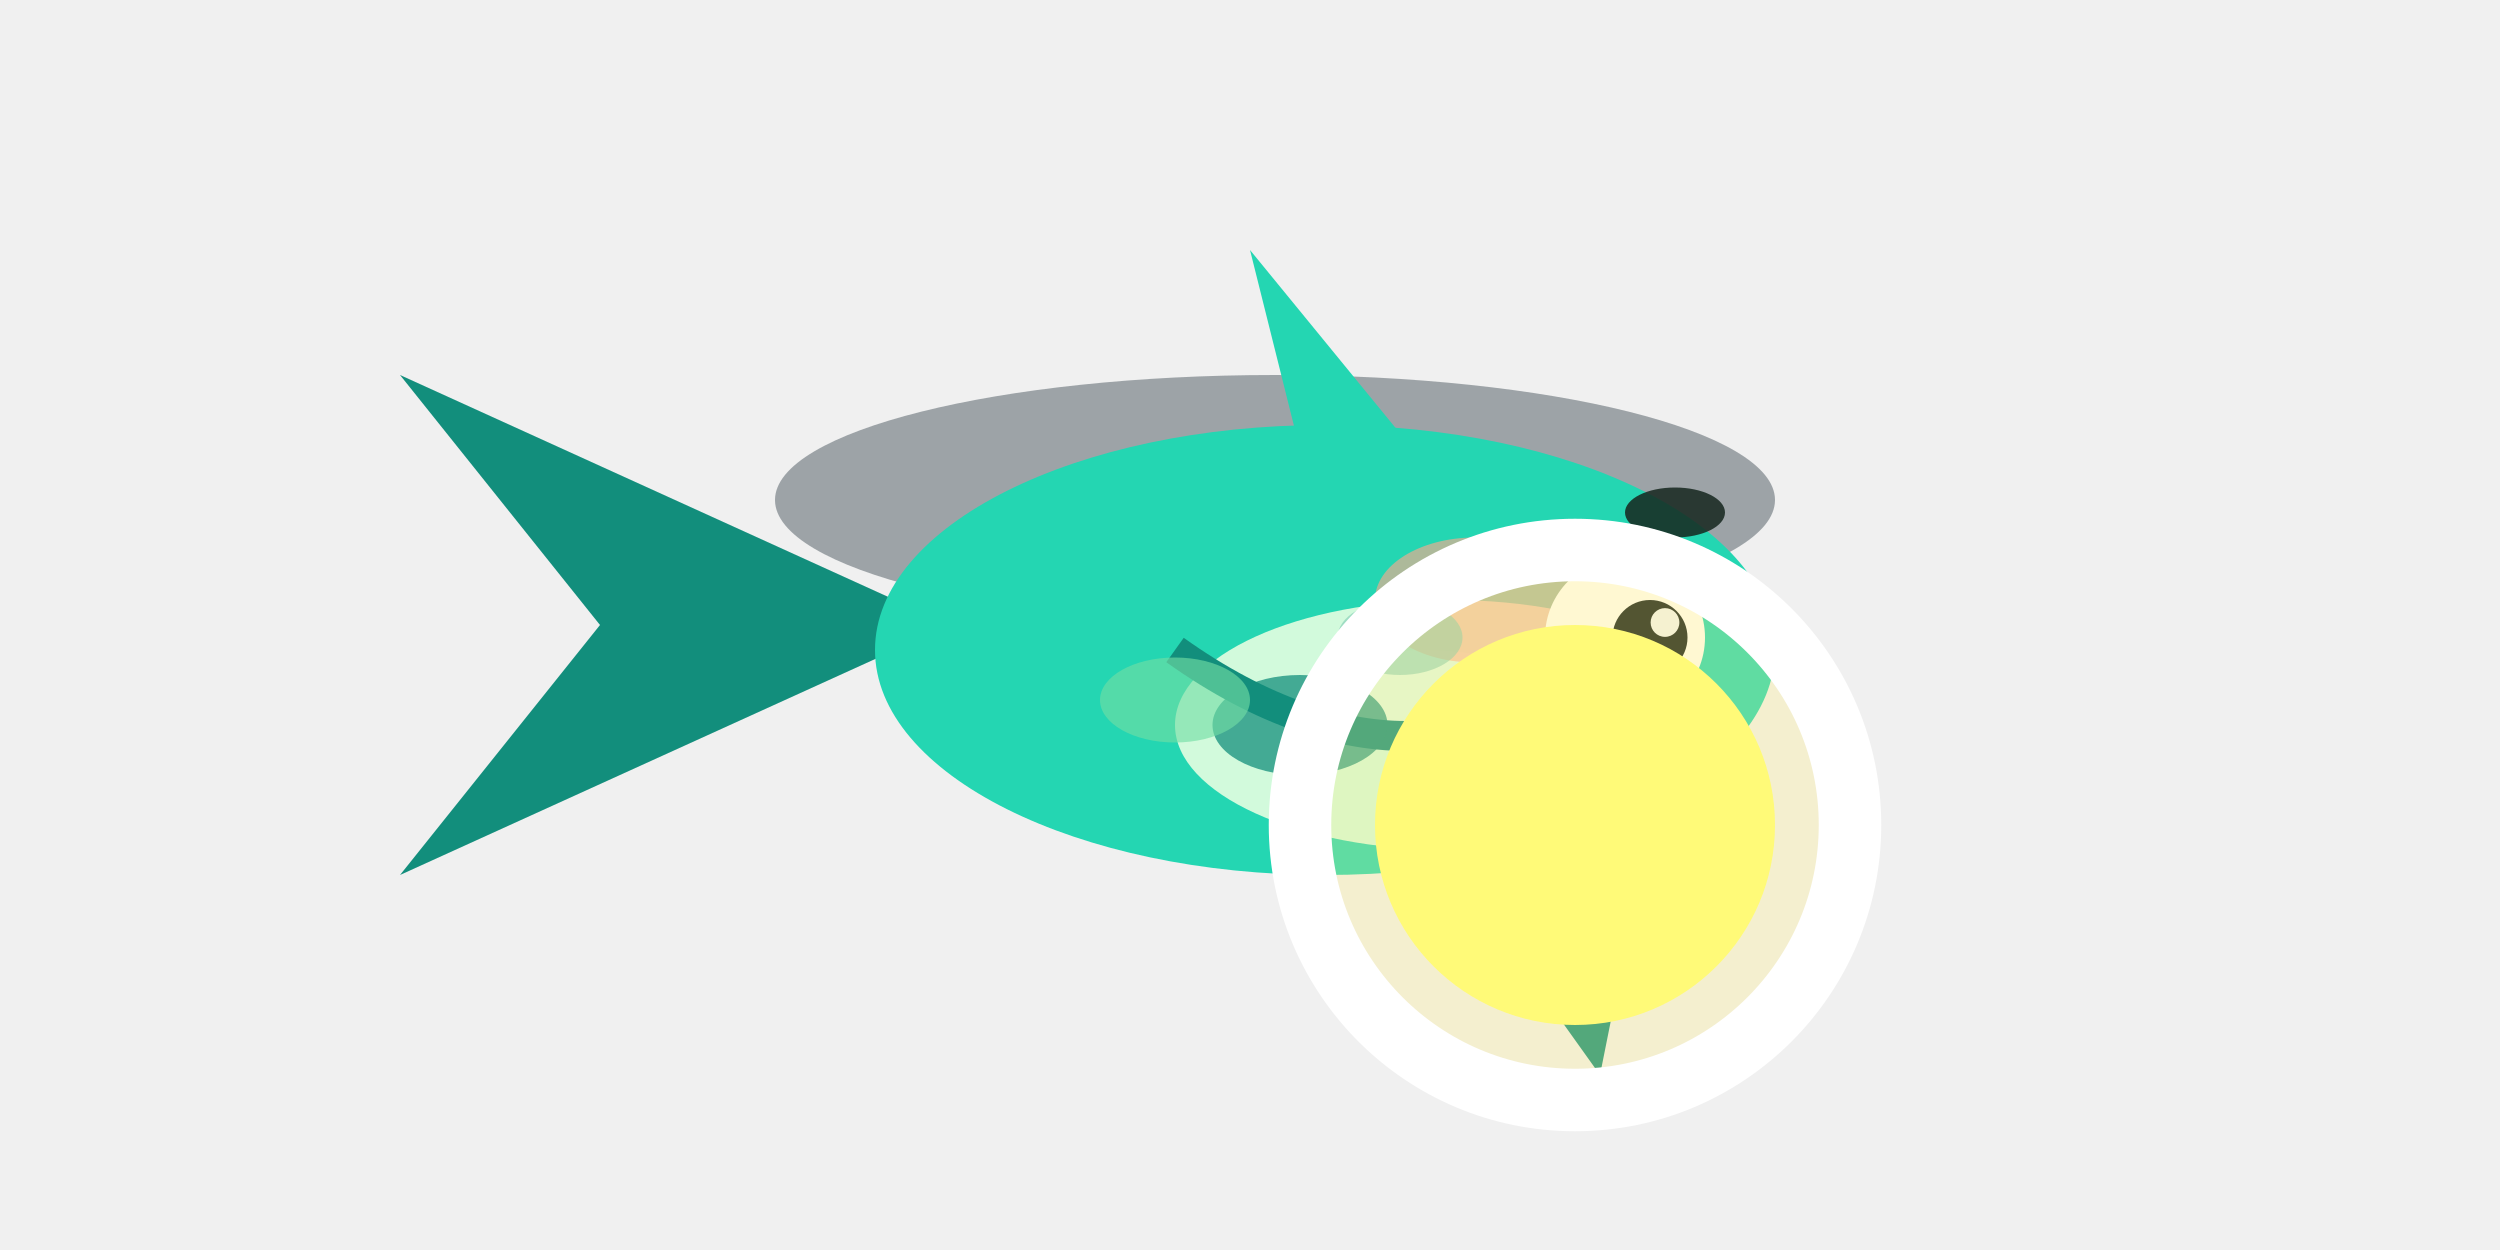
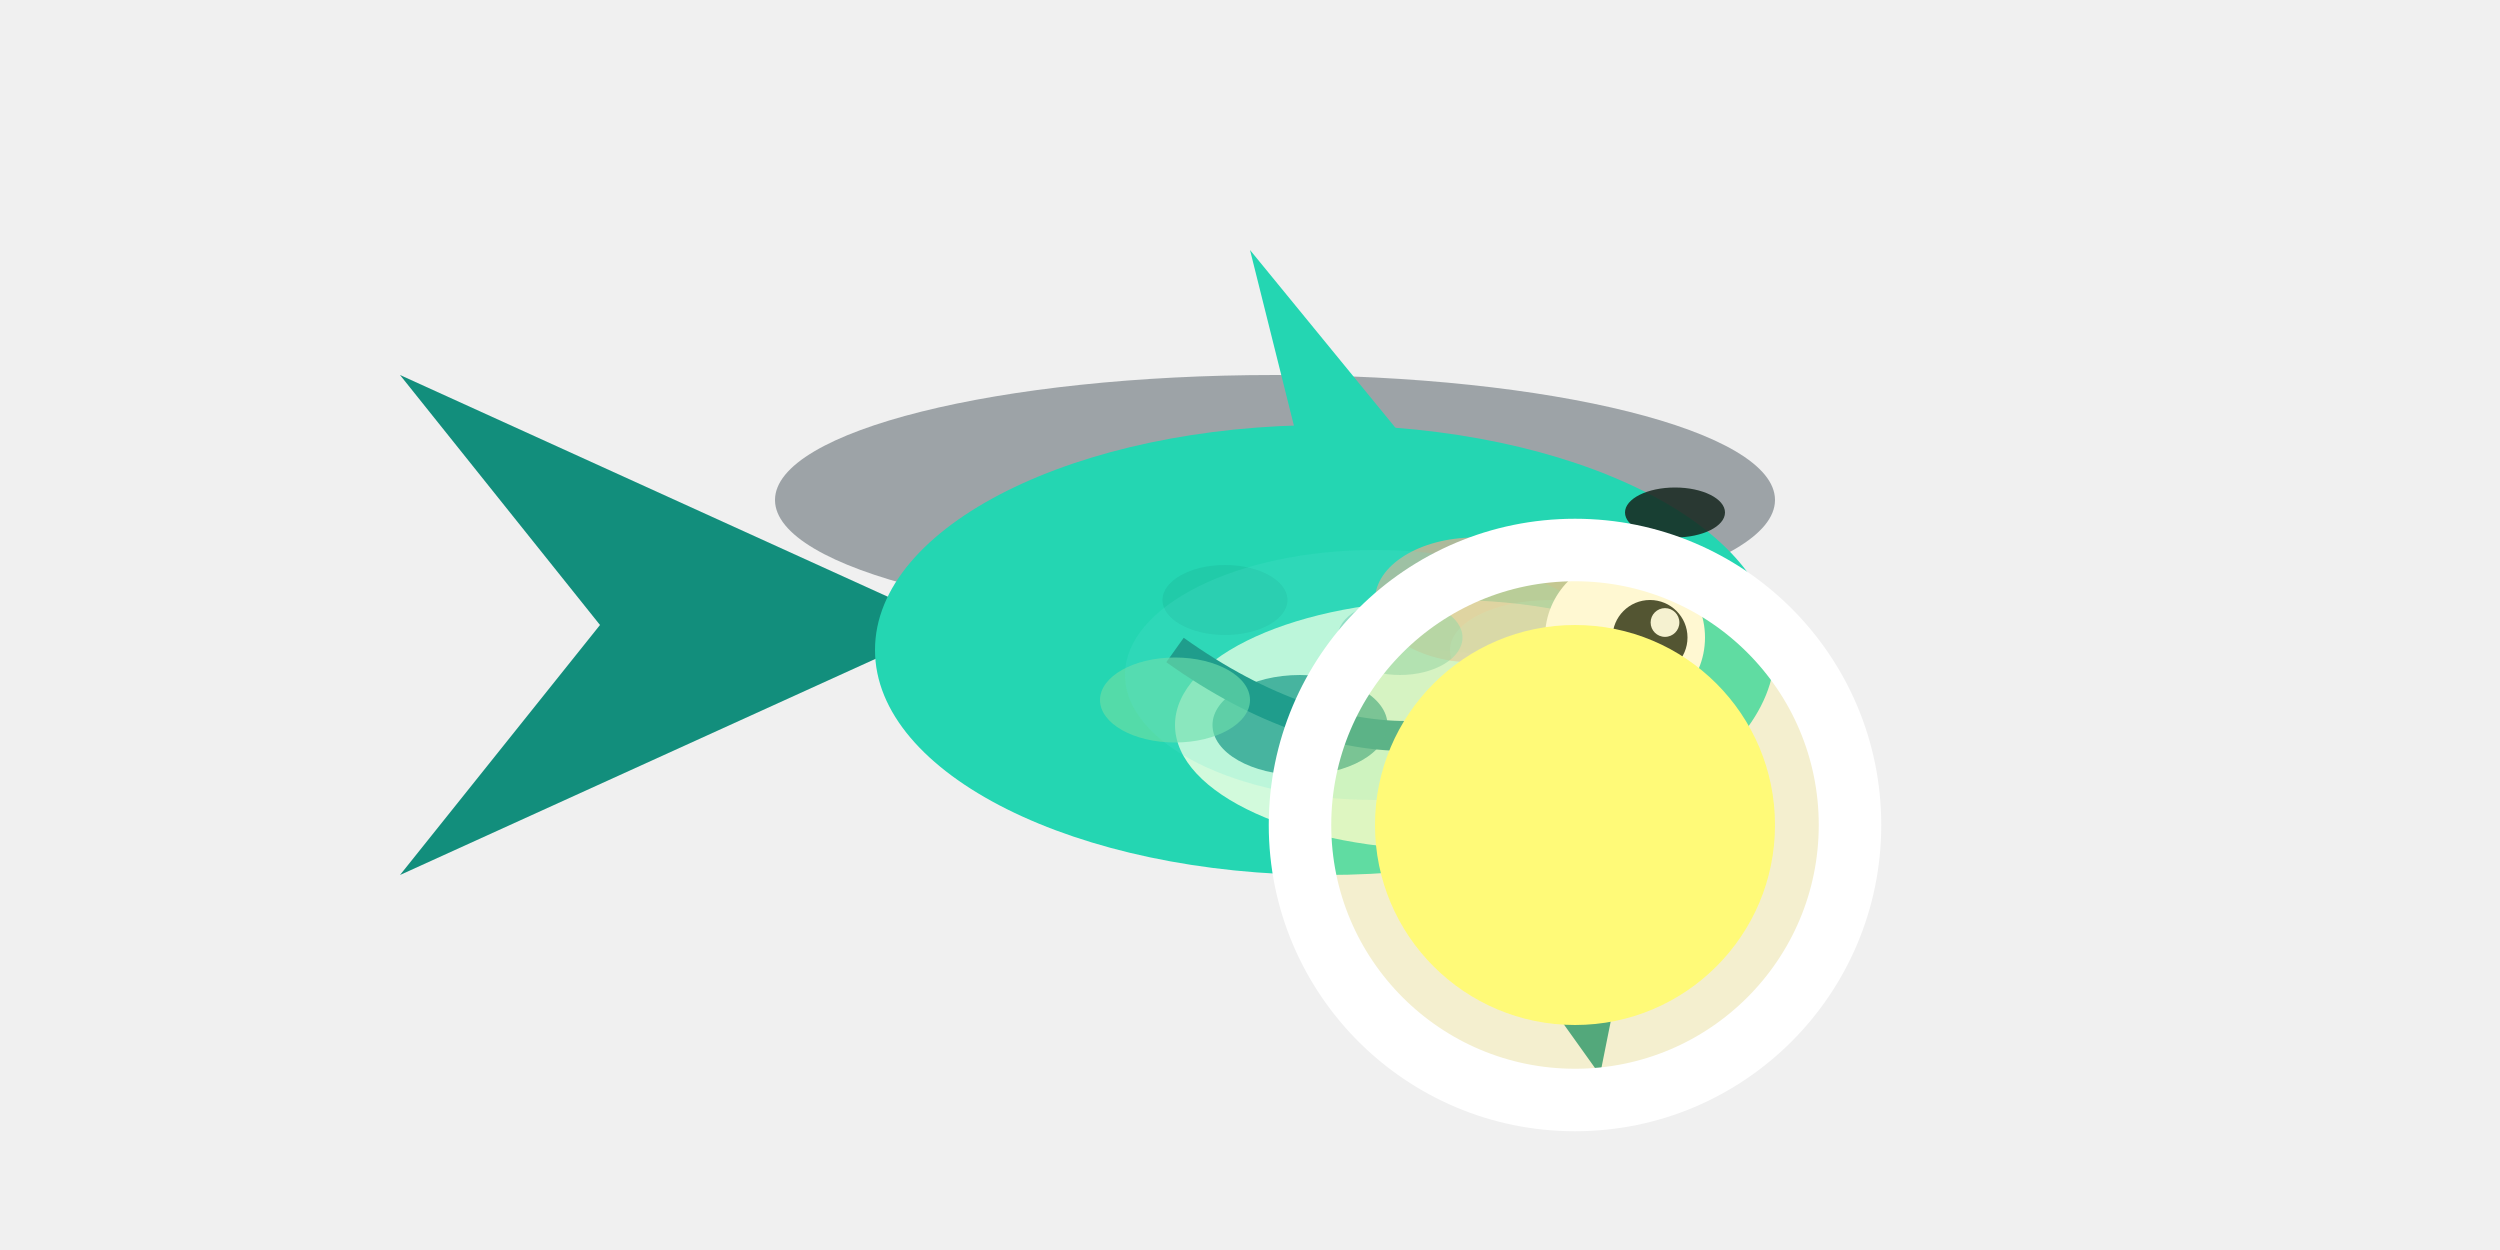
<svg xmlns="http://www.w3.org/2000/svg" viewBox="-80 -50 160 100" width="320" height="160">
  <ellipse cx="2" cy="-10" rx="40" ry="10" fill="rgba(8,24,36,0.353)" />
  <polygon points="-24,0 -68,-20 -52,0 -68,20" fill="#128e7c" />
  <polygon points="8,8 28,36 34,6" fill="#128e7c" />
  <polygon points="6,-6 0,-30 18,-8" fill="#24d6b2" />
  <ellipse cx="6" cy="2" rx="36" ry="18" fill="#24d6b2" />
  <ellipse cx="16" cy="8" rx="22" ry="10" fill="#d2fadc" />
  <ellipse cx="14" cy="6" rx="10" ry="4" fill="rgba(255,252,236,0.275)" />
  <ellipse cx="18" cy="-2" rx="8" ry="5" fill="rgba(255,168,140,0.627)" />
  <path d="M-6 2 C8 12, 20 10, 26 3" fill="none" stroke="#128e7c" stroke-width="2.4" />
  <ellipse cx="4" cy="8" rx="7" ry="4" fill="rgba(18,142,124,0.745)" />
  <ellipse cx="-6" cy="6" rx="6" ry="3.4" fill="rgba(113,222,165,0.627)" />
  <ellipse cx="12" cy="1" rx="5" ry="3" fill="rgba(124,201,177,0.588)" />
+   <ellipse cx="22" cy="5" rx="5" ry="2.6" fill="rgba(228,251,226,0.471)" />
+   <ellipse cx="-2" cy="-2" rx="5" ry="2.8" fill="rgba(31,192,162,0.510)" />
+   <ellipse cx="10" cy="4" rx="20" ry="10" fill="rgba(90,230,214,0.180)" />
+   <ellipse cx="24" cy="2" rx="8" ry="4" fill="rgba(160,255,240,0.141)" />
  <circle cx="30" cy="1" r="6.4" fill="#fffcf4" />
  <circle cx="32" cy="1" r="3" fill="#121c18" />
  <circle cx="33.2" cy="-0.2" r="1.15" fill="rgba(255,255,255,0.941)" />
  <ellipse cx="34" cy="-9" rx="4" ry="2" fill="rgba(22,40,32,0.863)" />
  <circle cx="26" cy="16" r="16" fill="#ffff78" />
  <circle cx="26" cy="16" r="24" fill="rgba(255,236,120,0.275)" />
  <circle cx="26" cy="16" r="22" fill="none" stroke="#ffffff" stroke-width="5" />
</svg>
